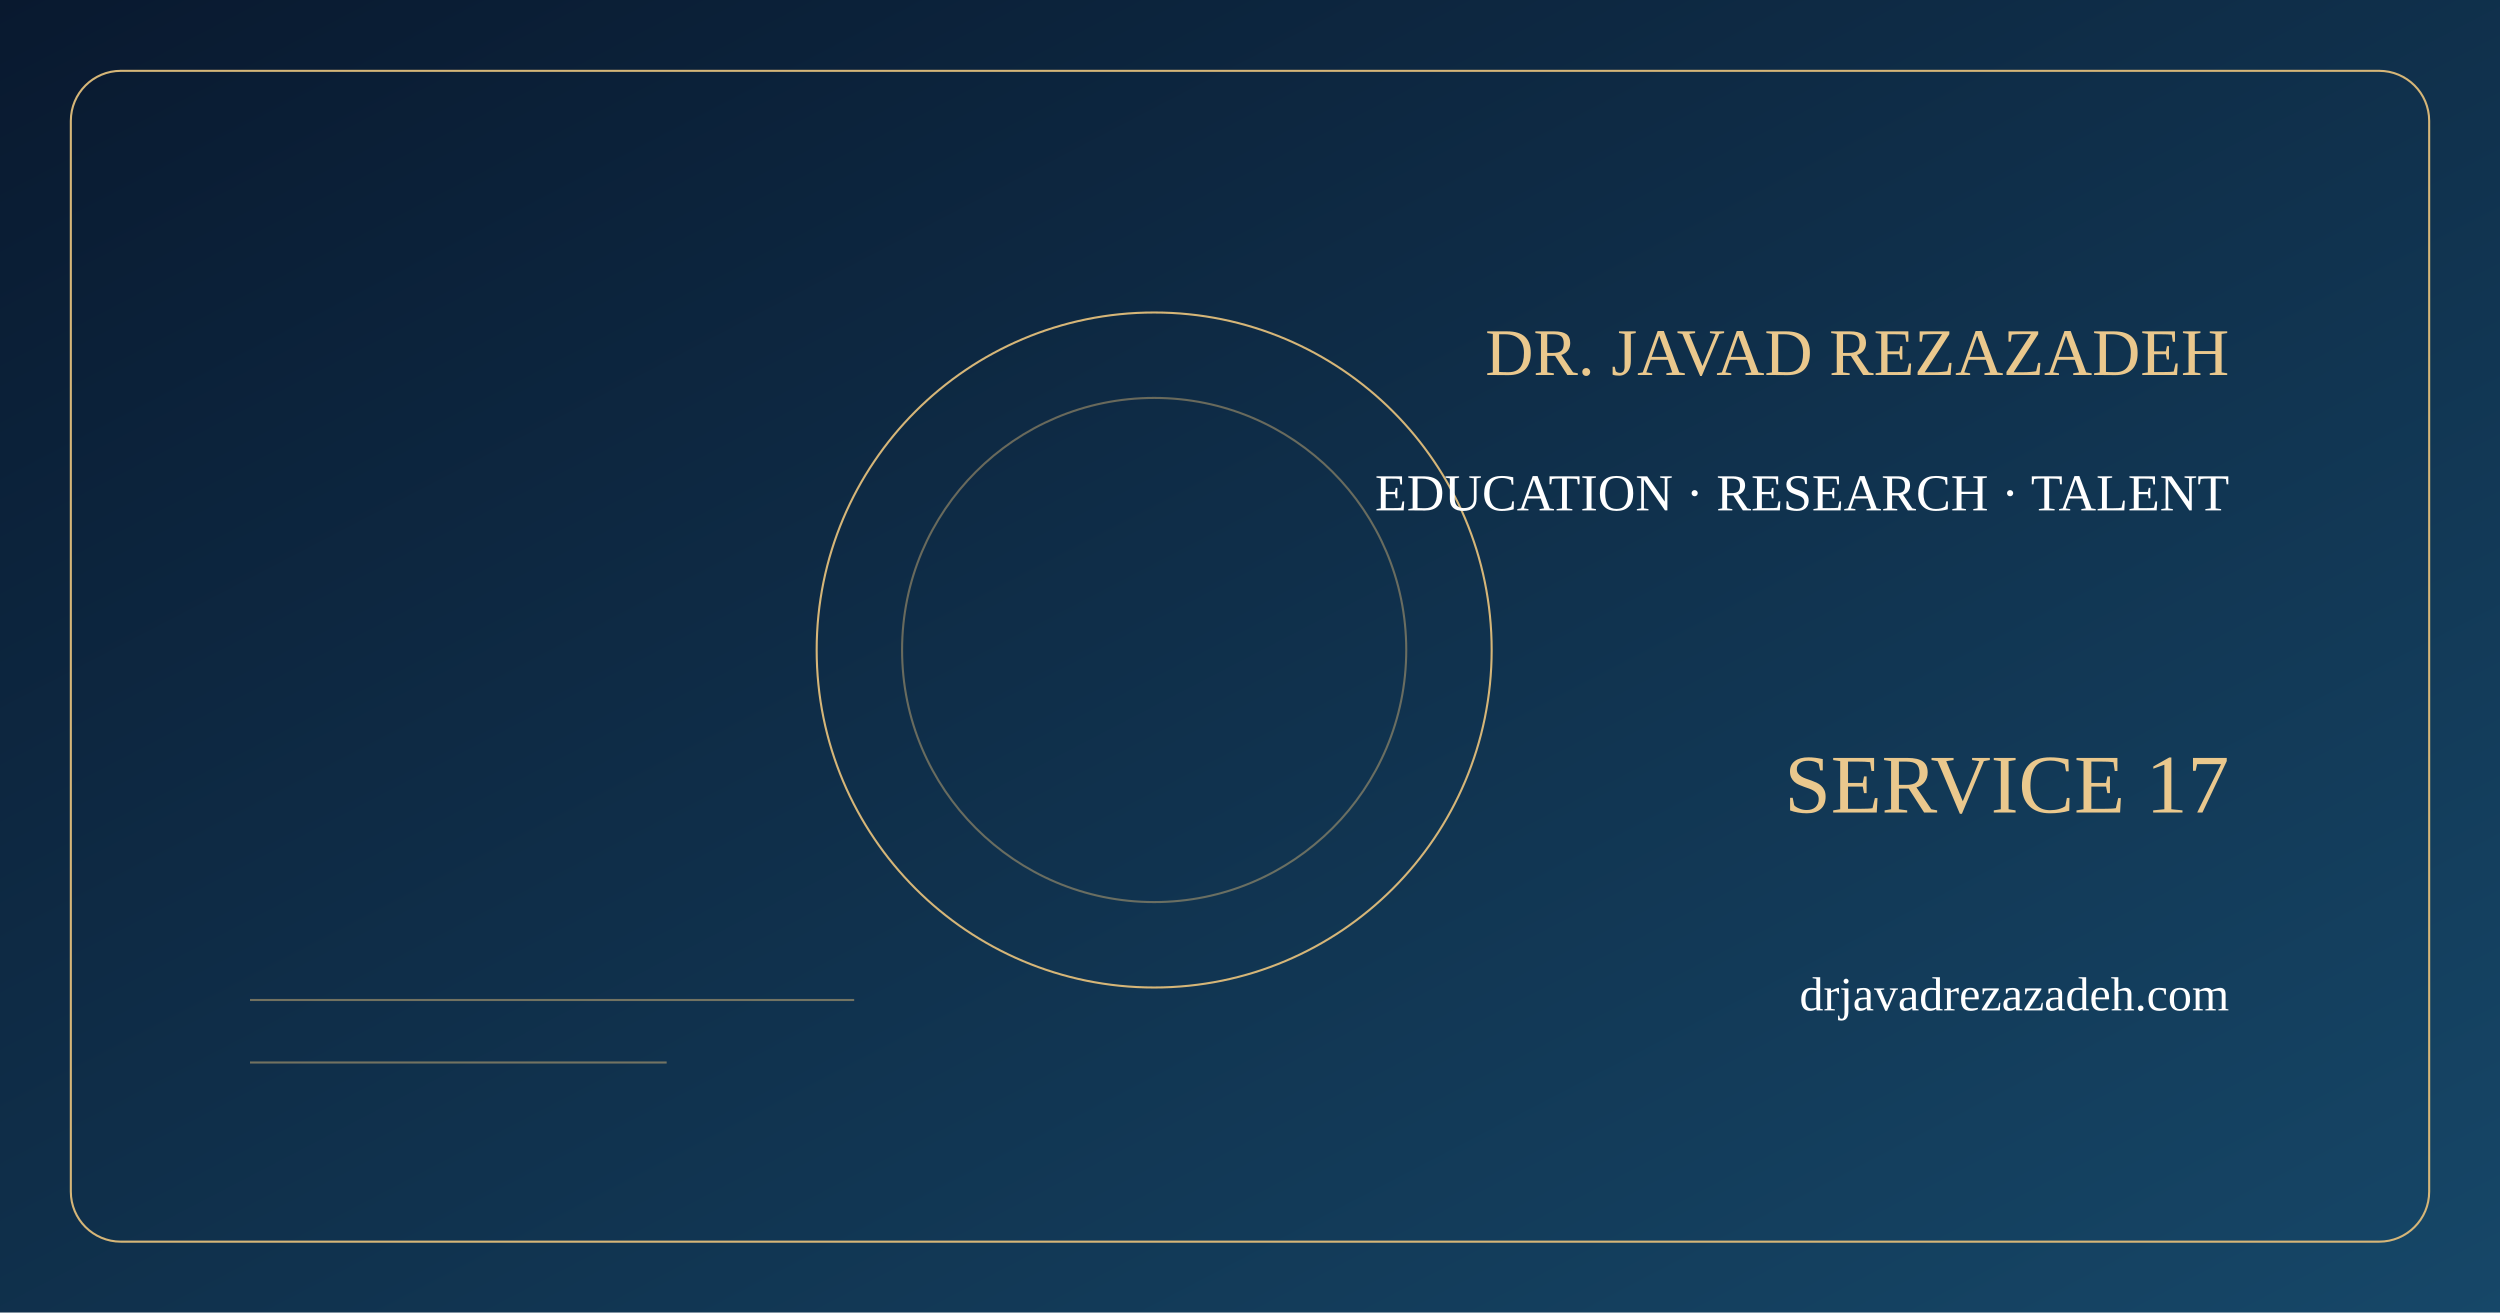
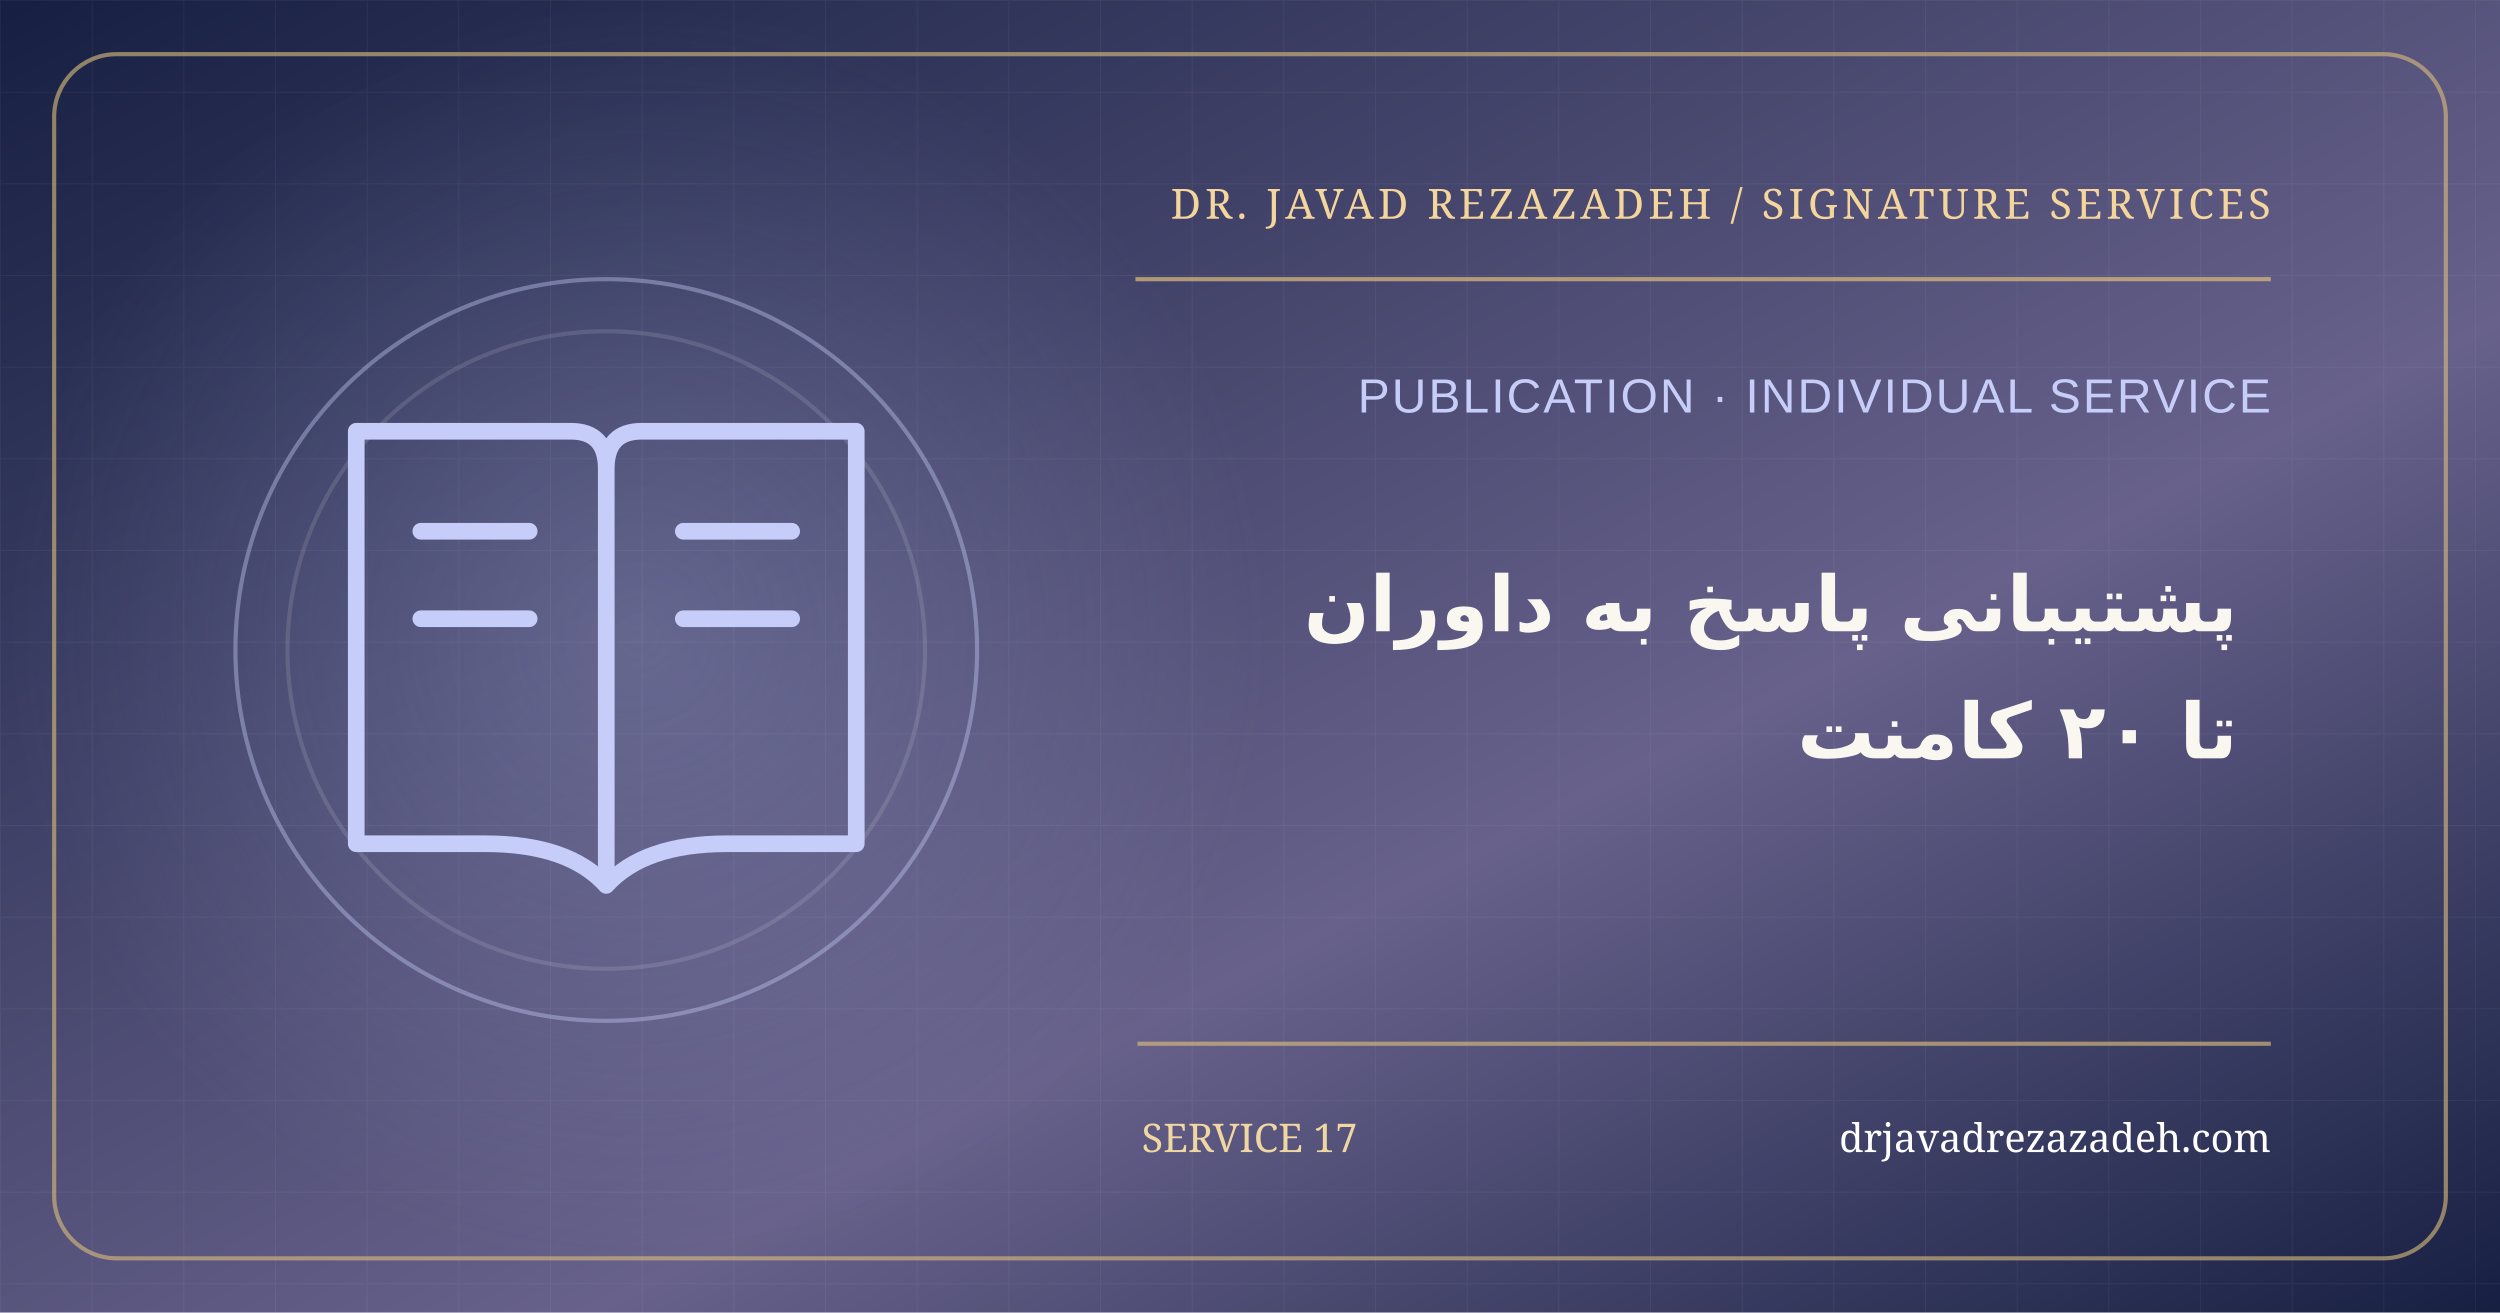
- <svg xmlns="http://www.w3.org/2000/svg" viewBox="0 0 1200 630">
+ <svg xmlns="http://www.w3.org/2000/svg" width="1200" height="630" viewBox="0 0 1200 630" role="img" aria-labelledby="title description">
  <defs>
-     <linearGradient id="a" x2="1" y2="1">
-       <stop stop-color="#09192f" />
-       <stop offset="1" stop-color="#164768" />
+     <linearGradient id="bg" x1="0" y1="0" x2="1" y2="1">
+       <stop stop-color="#161f42" />
+       <stop offset=".62" stop-color="#67618b" />
+       <stop offset="1" stop-color="#161f42" />
    </linearGradient>
+     <radialGradient id="glow">
+       <stop stop-color="#c7cdf9" stop-opacity=".24" />
+       <stop offset="1" stop-color="#c7cdf9" stop-opacity="0" />
+     </radialGradient>
+     <pattern id="mesh" width="44" height="44" patternUnits="userSpaceOnUse">
+       <path d="M44 0H0V44" fill="none" stroke="#fff" stroke-opacity=".05" />
+     </pattern>
  </defs>
-   <rect width="1200" height="630" fill="url(#a)" />
-   <g fill="none" stroke="#d6b678">
-     <rect x="34" y="34" width="1132" height="562" rx="24" />
-     <circle cx="554" cy="312" r="162" />
-     <circle cx="554" cy="312" r="121" opacity=".45" />
-     <path d="M120 480h290M120 510h200" opacity=".5" />
+   <rect width="1200" height="630" fill="url(#bg)" />
+   <rect width="1200" height="630" fill="url(#mesh)" />
+   <circle cx="306" cy="305" r="300" fill="url(#glow)" />
+   <rect x="26" y="26" width="1148" height="578" rx="30" fill="none" stroke="#dabb7b" stroke-opacity=".62" stroke-width="2" />
+   <circle cx="291" cy="312" r="178" fill="none" stroke="#c7cdf9" stroke-opacity=".4" stroke-width="2" />
+   <circle cx="291" cy="312" r="153" fill="none" stroke="#fff" stroke-opacity=".12" stroke-width="2" />
+   <g transform="translate(291 312)" stroke="#c7cdf9" fill="none" stroke-width="8" stroke-linecap="round" stroke-linejoin="round">
+     <path d="M-120-105h103q17 0 17 18v200q-18-20-58-20h-62ZM0-87q0-18 17-18h103V93H58q-40 0-58 20" />
+     <path d="M-89-57h52M37-57h52M-89-15h52M37-15h52" />
  </g>
-   <text x="1070" y="180" fill="#eac88d" font-size="32" text-anchor="end">DR. JAVAD REZAZADEH</text>
-   <text x="1070" y="245" fill="white" font-size="25" text-anchor="end">EDUCATION · RESEARCH · TALENT</text>
-   <text x="1070" y="390" fill="#eac88d" font-size="40" text-anchor="end">SERVICE 17</text>
-   <text x="1070" y="485" fill="white" font-size="23" text-anchor="end">drjavadrezazadeh.com</text>
+   <path d="M545 134h545" stroke="#dbba7a" stroke-width="2" stroke-opacity=".72" />
+   <text x="1090" y="105" fill="#f4d59b" text-anchor="end" font-family="Georgia,serif" font-size="20" letter-spacing="2">DR. JAVAD REZAZADEH  /  SIGNATURE SERVICES</text>
+   <text x="1090" y="198" fill="#c7cdf9" text-anchor="end" font-size="23" font-family="Arial,sans-serif" letter-spacing="1">PUBLICATION  ·  INDIVIDUAL SERVICE</text>
+   <text x="1074" y="303" text-anchor="start" direction="rtl" font-family="Tahoma,Arial,sans-serif" font-weight="700" font-size="37" fill="#faf7f0">پشتیبانی پاسخ به داوران</text>
+   <text x="1074" y="364" text-anchor="start" direction="rtl" font-family="Tahoma,Arial,sans-serif" font-weight="700" font-size="37" fill="#faf7f0">تا ۲۰ کامنت</text>
+   <path d="M546 501h544" stroke="#dbba7a" stroke-opacity=".65" stroke-width="2" />
+   <text x="1090" y="553" text-anchor="end" fill="#ffffff" font-family="Georgia,serif" font-size="19">drjavadrezazadeh.com</text>
+   <text x="548" y="553" fill="#f0d7a2" font-size="19" font-family="Georgia,serif">SERVICE 17</text>
</svg>
